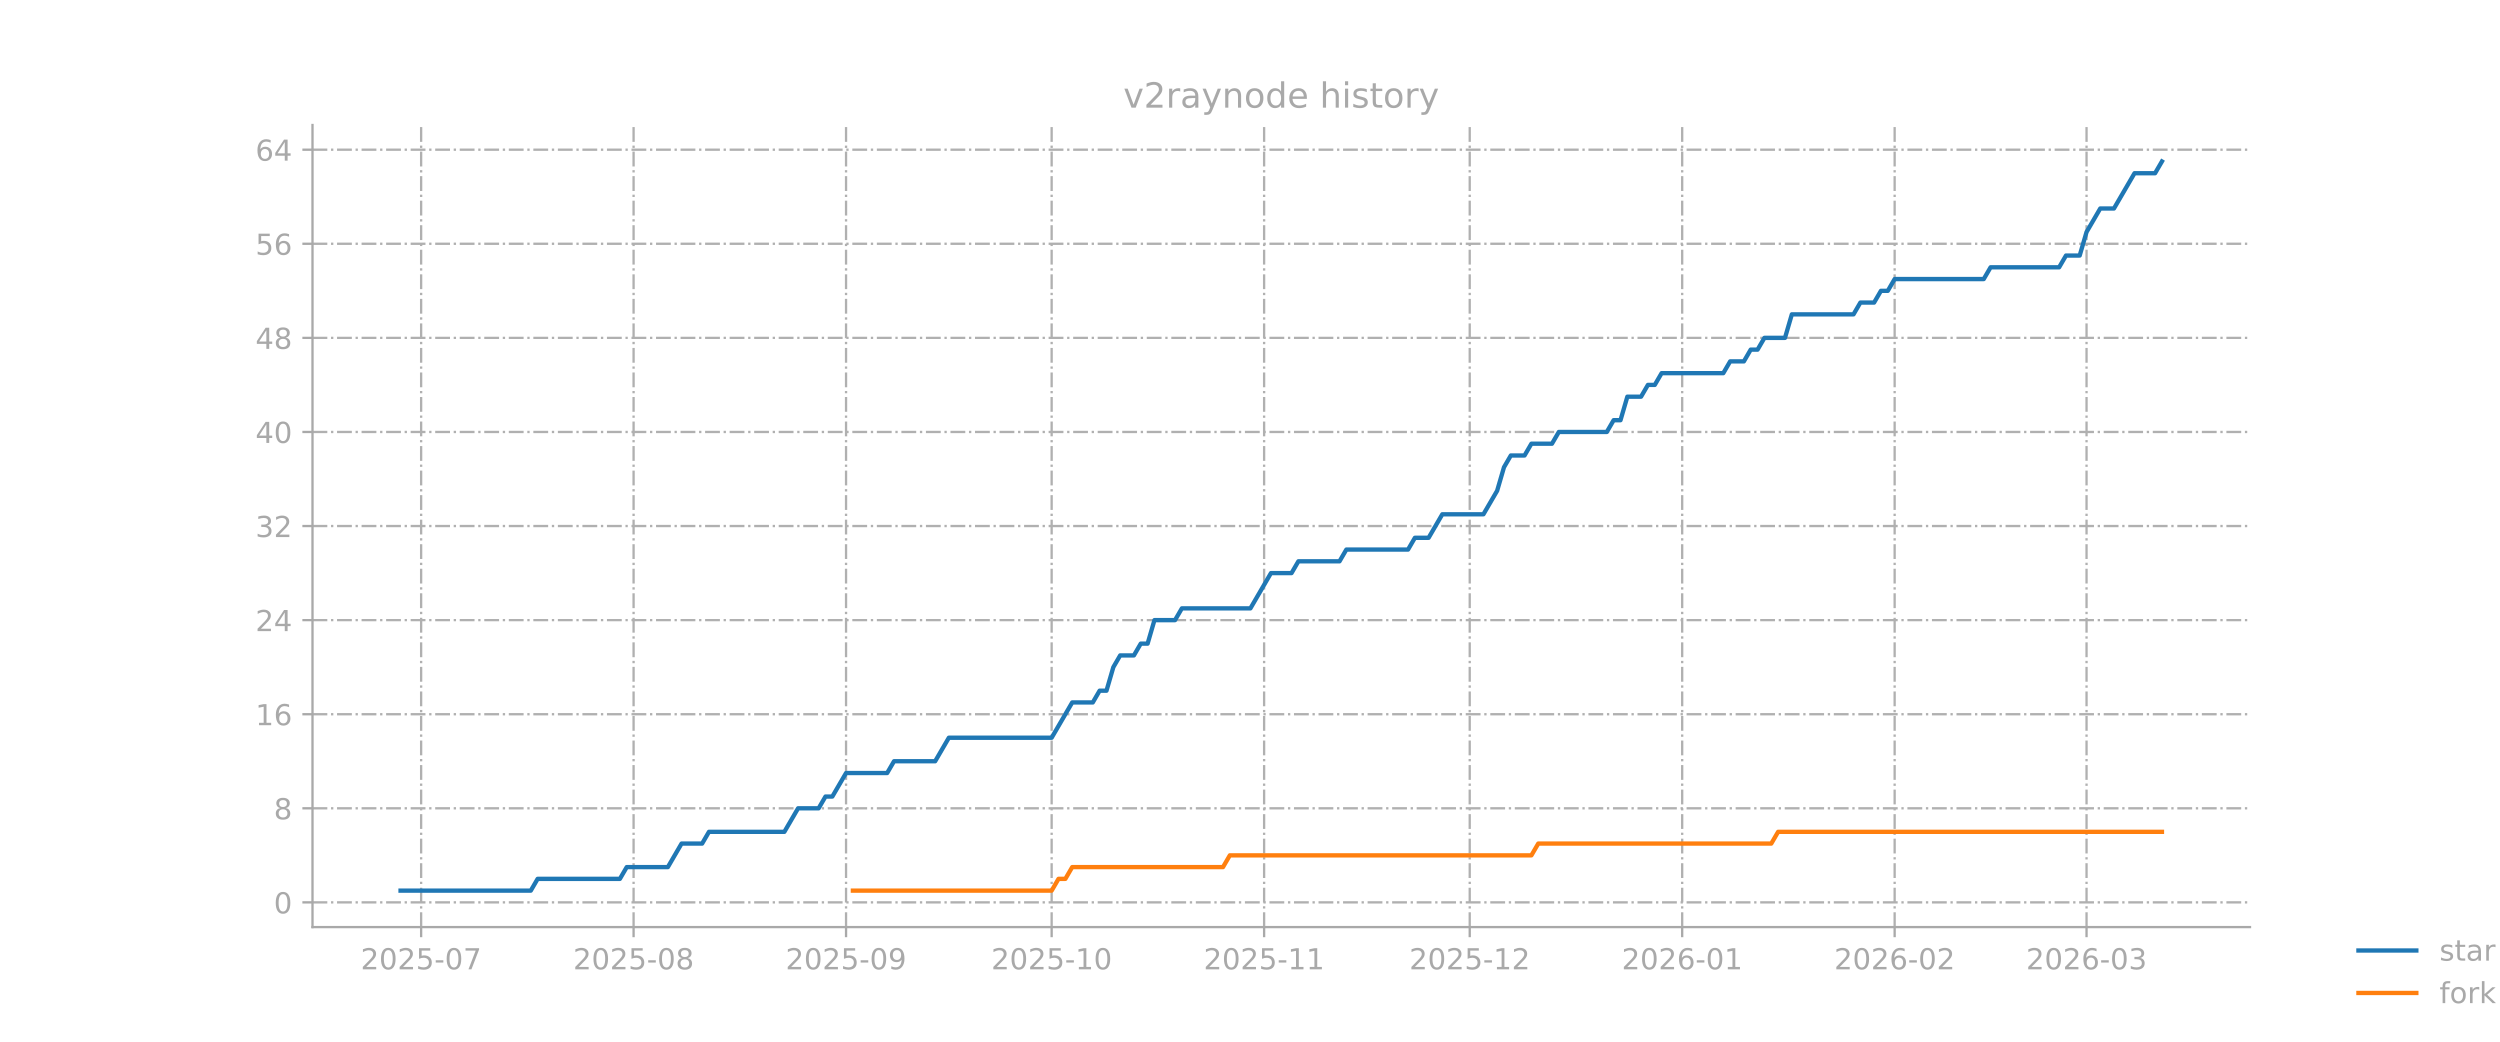
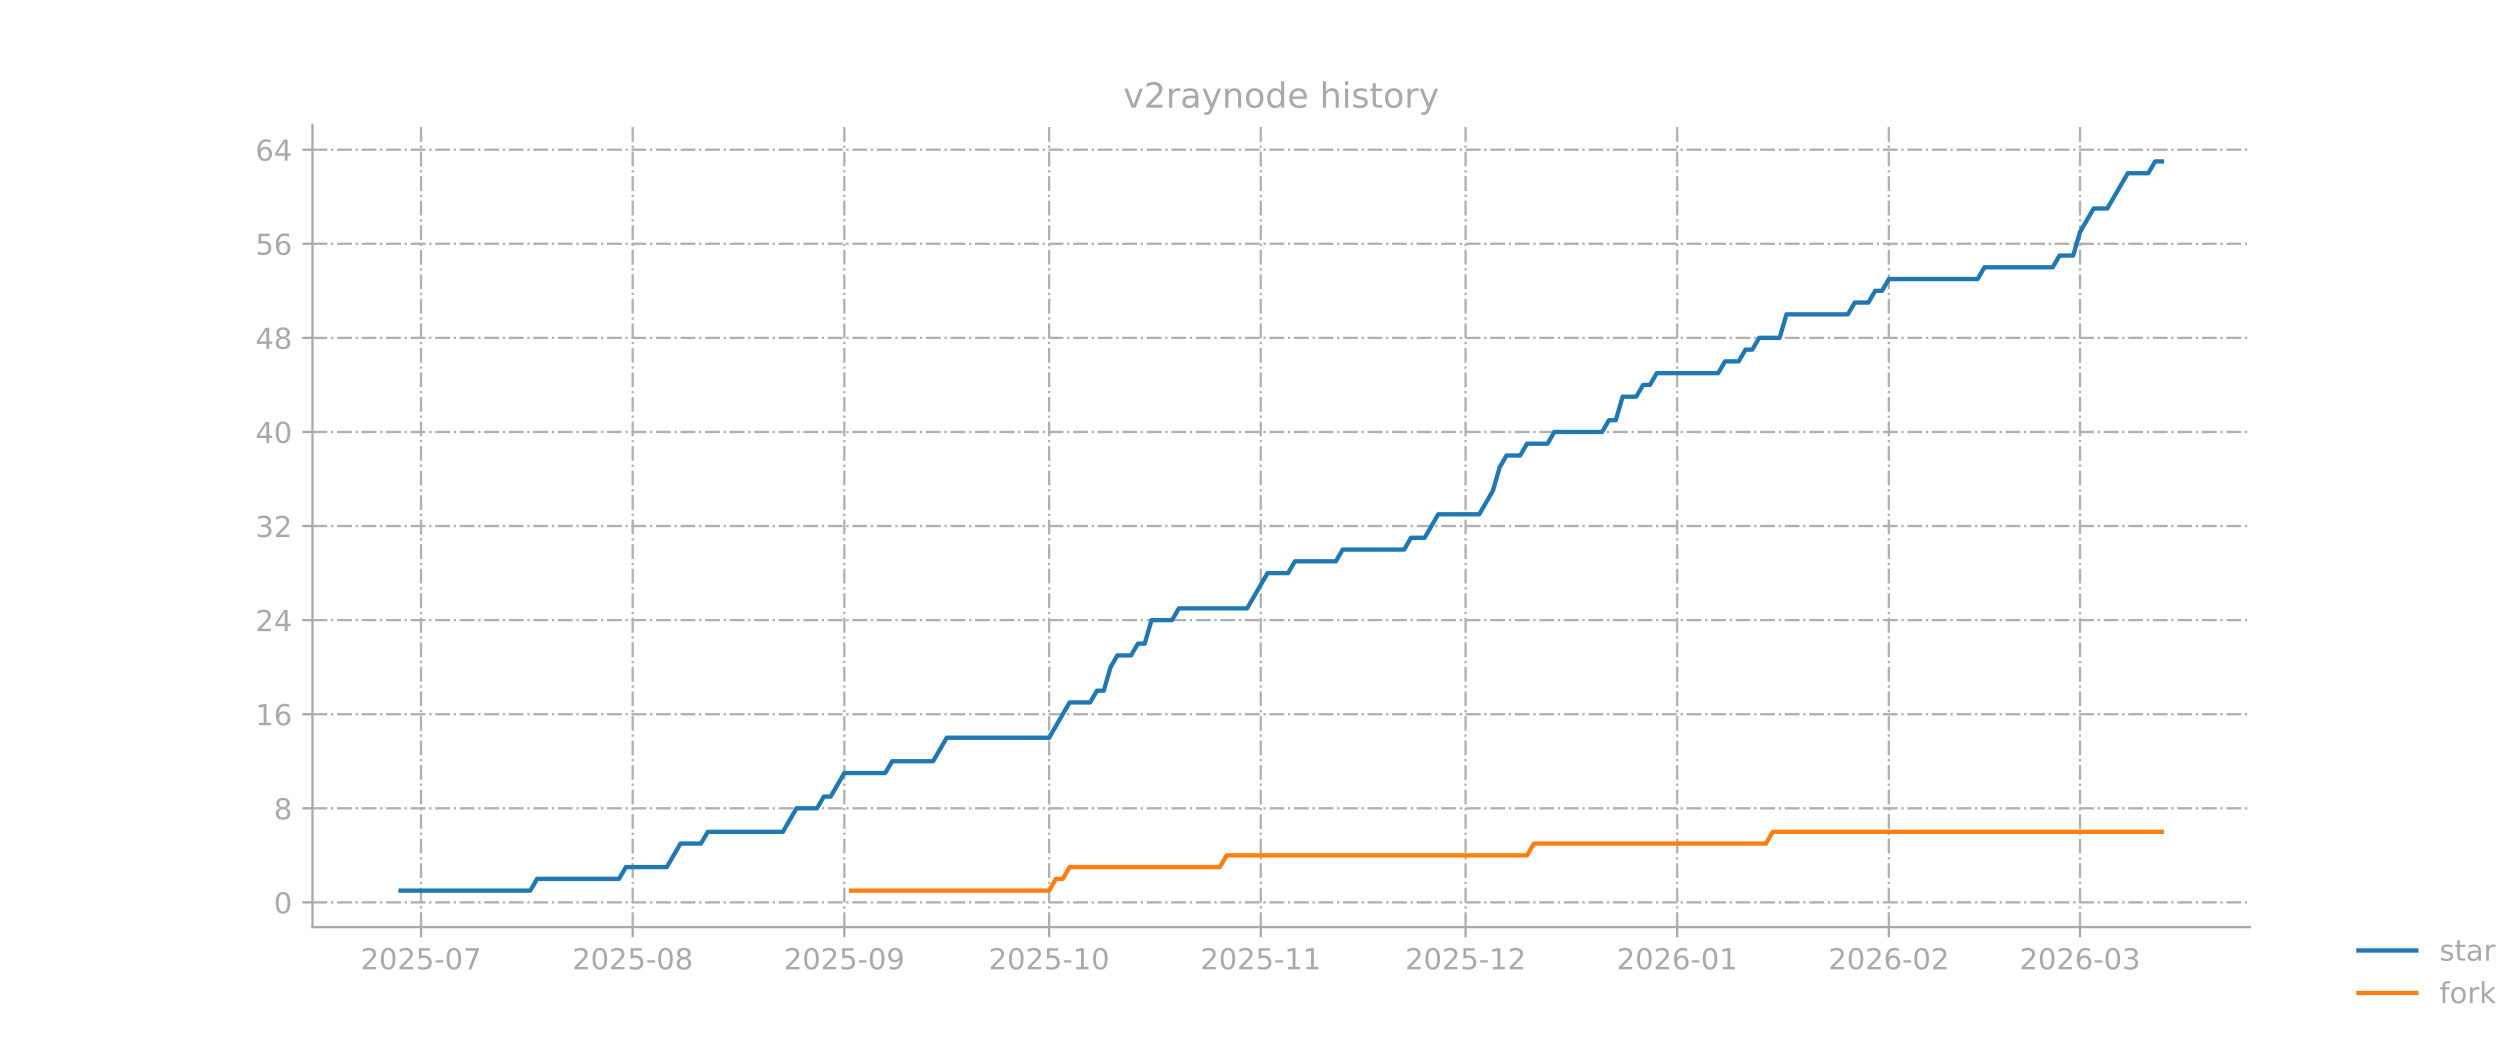
<svg xmlns="http://www.w3.org/2000/svg" xmlns:xlink="http://www.w3.org/1999/xlink" width="864pt" height="360pt" viewBox="0 0 864 360" version="1.1">
  <defs>
    <style type="text/css">*{stroke-linejoin: round; stroke-linecap: butt}</style>
  </defs>
  <g id="figure_1">
    <g id="patch_1">
      <path d="M 0 360  L 864 360  L 864 0  L 0 0  L 0 360  z " style="fill: none; opacity: 0" />
    </g>
    <g id="axes_1">
      <g id="patch_2">
        <path d="M 108 320.4  L 777.6 320.4  L 777.6 43.2  L 108 43.2  L 108 320.4  z " style="fill: none; opacity: 0" />
      </g>
      <g id="matplotlib.axis_1">
        <g id="xtick_1">
          <g id="line2d_1">
-             <path d="M 145.542 320.4  L 145.542 43.2  " clip-path="url(#pe9bdd466f2)" style="fill: none; stroke-dasharray: 5.12,1.28,0.8,1.28; stroke-dashoffset: 0; stroke: #b0b0b0; stroke-width: 0.8" />
+             <path d="M 145.515 320.4  L 145.515 43.2  " clip-path="url(#p93ce6e1176)" style="fill: none; stroke-dasharray: 5.12,1.28,0.8,1.28; stroke-dashoffset: 0; stroke: #b0b0b0; stroke-width: 0.8" />
          </g>
          <g id="line2d_2">
            <defs>
-               <path id="m99d5c8464e" d="M 0 0  L 0 3.5  " style="stroke: #a9a9a9; stroke-width: 0.8" />
+               <path id="mb19d8af915" d="M 0 0  L 0 3.5  " style="stroke: #a9a9a9; stroke-width: 0.8" />
            </defs>
            <g>
-               <use xlink:href="#m99d5c8464e" x="145.542" y="320.4" style="fill: #a9a9a9; stroke: #a9a9a9; stroke-width: 0.8" />
+               <use xlink:href="#mb19d8af915" x="145.515" y="320.4" style="fill: #a9a9a9; stroke: #a9a9a9; stroke-width: 0.8" />
            </g>
          </g>
          <g id="text_1">
-             <g style="fill: #a9a9a9" transform="translate(124.6507 334.9984) scale(0.1 -0.1)">
+             <g style="fill: #a9a9a9" transform="translate(124.6232 334.9984) scale(0.1 -0.1)">
              <defs>
                <path id="DejaVuSans-32" d="M 1228 531  L 3431 531  L 3431 0  L 469 0  L 469 531  Q 828 903 1448 1529  Q 2069 2156 2228 2338  Q 2531 2678 2651 2914  Q 2772 3150 2772 3378  Q 2772 3750 2511 3984  Q 2250 4219 1831 4219  Q 1534 4219 1204 4116  Q 875 4013 500 3803  L 500 4441  Q 881 4594 1212 4672  Q 1544 4750 1819 4750  Q 2544 4750 2975 4387  Q 3406 4025 3406 3419  Q 3406 3131 3298 2873  Q 3191 2616 2906 2266  Q 2828 2175 2409 1742  Q 1991 1309 1228 531  z " transform="scale(0.015625)" />
                <path id="DejaVuSans-30" d="M 2034 4250  Q 1547 4250 1301 3770  Q 1056 3291 1056 2328  Q 1056 1369 1301 889  Q 1547 409 2034 409  Q 2525 409 2770 889  Q 3016 1369 3016 2328  Q 3016 3291 2770 3770  Q 2525 4250 2034 4250  z M 2034 4750  Q 2819 4750 3233 4129  Q 3647 3509 3647 2328  Q 3647 1150 3233 529  Q 2819 -91 2034 -91  Q 1250 -91 836 529  Q 422 1150 422 2328  Q 422 3509 836 4129  Q 1250 4750 2034 4750  z " transform="scale(0.015625)" />
                <path id="DejaVuSans-35" d="M 691 4666  L 3169 4666  L 3169 4134  L 1269 4134  L 1269 2991  Q 1406 3038 1543 3061  Q 1681 3084 1819 3084  Q 2600 3084 3056 2656  Q 3513 2228 3513 1497  Q 3513 744 3044 326  Q 2575 -91 1722 -91  Q 1428 -91 1123 -41  Q 819 9 494 109  L 494 744  Q 775 591 1075 516  Q 1375 441 1709 441  Q 2250 441 2565 725  Q 2881 1009 2881 1497  Q 2881 1984 2565 2268  Q 2250 2553 1709 2553  Q 1456 2553 1204 2497  Q 953 2441 691 2322  L 691 4666  z " transform="scale(0.015625)" />
                <path id="DejaVuSans-2d" d="M 313 2009  L 1997 2009  L 1997 1497  L 313 1497  L 313 2009  z " transform="scale(0.015625)" />
                <path id="DejaVuSans-37" d="M 525 4666  L 3525 4666  L 3525 4397  L 1831 0  L 1172 0  L 2766 4134  L 525 4134  L 525 4666  z " transform="scale(0.015625)" />
              </defs>
              <use xlink:href="#DejaVuSans-32" />
              <use xlink:href="#DejaVuSans-30" transform="translate(63.62305 0)" />
              <use xlink:href="#DejaVuSans-32" transform="translate(127.2461 0)" />
              <use xlink:href="#DejaVuSans-35" transform="translate(190.8691 0)" />
              <use xlink:href="#DejaVuSans-2d" transform="translate(254.4922 0)" />
              <use xlink:href="#DejaVuSans-30" transform="translate(290.5762 0)" />
              <use xlink:href="#DejaVuSans-37" transform="translate(354.1992 0)" />
            </g>
          </g>
        </g>
        <g id="xtick_2">
          <g id="line2d_3">
-             <path d="M 218.968 320.4  L 218.968 43.2  " clip-path="url(#pe9bdd466f2)" style="fill: none; stroke-dasharray: 5.12,1.28,0.8,1.28; stroke-dashoffset: 0; stroke: #b0b0b0; stroke-width: 0.8" />
+             <path d="M 218.656 320.4  L 218.656 43.2  " clip-path="url(#p93ce6e1176)" style="fill: none; stroke-dasharray: 5.12,1.28,0.8,1.28; stroke-dashoffset: 0; stroke: #b0b0b0; stroke-width: 0.8" />
          </g>
          <g id="line2d_4">
            <g>
-               <use xlink:href="#m99d5c8464e" x="218.968" y="320.4" style="fill: #a9a9a9; stroke: #a9a9a9; stroke-width: 0.8" />
+               <use xlink:href="#mb19d8af915" x="218.656" y="320.4" style="fill: #a9a9a9; stroke: #a9a9a9; stroke-width: 0.8" />
            </g>
          </g>
          <g id="text_2">
-             <g style="fill: #a9a9a9" transform="translate(198.077 334.9984) scale(0.1 -0.1)">
+             <g style="fill: #a9a9a9" transform="translate(197.7648 334.9984) scale(0.1 -0.1)">
              <defs>
                <path id="DejaVuSans-38" d="M 2034 2216  Q 1584 2216 1326 1975  Q 1069 1734 1069 1313  Q 1069 891 1326 650  Q 1584 409 2034 409  Q 2484 409 2743 651  Q 3003 894 3003 1313  Q 3003 1734 2745 1975  Q 2488 2216 2034 2216  z M 1403 2484  Q 997 2584 770 2862  Q 544 3141 544 3541  Q 544 4100 942 4425  Q 1341 4750 2034 4750  Q 2731 4750 3128 4425  Q 3525 4100 3525 3541  Q 3525 3141 3298 2862  Q 3072 2584 2669 2484  Q 3125 2378 3379 2068  Q 3634 1759 3634 1313  Q 3634 634 3220 271  Q 2806 -91 2034 -91  Q 1263 -91 848 271  Q 434 634 434 1313  Q 434 1759 690 2068  Q 947 2378 1403 2484  z M 1172 3481  Q 1172 3119 1398 2916  Q 1625 2713 2034 2713  Q 2441 2713 2670 2916  Q 2900 3119 2900 3481  Q 2900 3844 2670 4047  Q 2441 4250 2034 4250  Q 1625 4250 1398 4047  Q 1172 3844 1172 3481  z " transform="scale(0.015625)" />
              </defs>
              <use xlink:href="#DejaVuSans-32" />
              <use xlink:href="#DejaVuSans-30" transform="translate(63.62305 0)" />
              <use xlink:href="#DejaVuSans-32" transform="translate(127.2461 0)" />
              <use xlink:href="#DejaVuSans-35" transform="translate(190.8691 0)" />
              <use xlink:href="#DejaVuSans-2d" transform="translate(254.4922 0)" />
              <use xlink:href="#DejaVuSans-30" transform="translate(290.5762 0)" />
              <use xlink:href="#DejaVuSans-38" transform="translate(354.1992 0)" />
            </g>
          </g>
        </g>
        <g id="xtick_3">
          <g id="line2d_5">
-             <path d="M 292.395 320.4  L 292.395 43.2  " clip-path="url(#pe9bdd466f2)" style="fill: none; stroke-dasharray: 5.12,1.28,0.8,1.28; stroke-dashoffset: 0; stroke: #b0b0b0; stroke-width: 0.8" />
+             <path d="M 291.798 320.4  L 291.798 43.2  " clip-path="url(#p93ce6e1176)" style="fill: none; stroke-dasharray: 5.12,1.28,0.8,1.28; stroke-dashoffset: 0; stroke: #b0b0b0; stroke-width: 0.8" />
          </g>
          <g id="line2d_6">
            <g>
-               <use xlink:href="#m99d5c8464e" x="292.395" y="320.4" style="fill: #a9a9a9; stroke: #a9a9a9; stroke-width: 0.8" />
+               <use xlink:href="#mb19d8af915" x="291.798" y="320.4" style="fill: #a9a9a9; stroke: #a9a9a9; stroke-width: 0.8" />
            </g>
          </g>
          <g id="text_3">
-             <g style="fill: #a9a9a9" transform="translate(271.5032 334.9984) scale(0.1 -0.1)">
+             <g style="fill: #a9a9a9" transform="translate(270.9065 334.9984) scale(0.1 -0.1)">
              <defs>
                <path id="DejaVuSans-39" d="M 703 97  L 703 672  Q 941 559 1184 500  Q 1428 441 1663 441  Q 2288 441 2617 861  Q 2947 1281 2994 2138  Q 2813 1869 2534 1725  Q 2256 1581 1919 1581  Q 1219 1581 811 2004  Q 403 2428 403 3163  Q 403 3881 828 4315  Q 1253 4750 1959 4750  Q 2769 4750 3195 4129  Q 3622 3509 3622 2328  Q 3622 1225 3098 567  Q 2575 -91 1691 -91  Q 1453 -91 1209 -44  Q 966 3 703 97  z M 1959 2075  Q 2384 2075 2632 2365  Q 2881 2656 2881 3163  Q 2881 3666 2632 3958  Q 2384 4250 1959 4250  Q 1534 4250 1286 3958  Q 1038 3666 1038 3163  Q 1038 2656 1286 2365  Q 1534 2075 1959 2075  z " transform="scale(0.015625)" />
              </defs>
              <use xlink:href="#DejaVuSans-32" />
              <use xlink:href="#DejaVuSans-30" transform="translate(63.62305 0)" />
              <use xlink:href="#DejaVuSans-32" transform="translate(127.2461 0)" />
              <use xlink:href="#DejaVuSans-35" transform="translate(190.8691 0)" />
              <use xlink:href="#DejaVuSans-2d" transform="translate(254.4922 0)" />
              <use xlink:href="#DejaVuSans-30" transform="translate(290.5762 0)" />
              <use xlink:href="#DejaVuSans-39" transform="translate(354.1992 0)" />
            </g>
          </g>
        </g>
        <g id="xtick_4">
          <g id="line2d_7">
-             <path d="M 363.452 320.4  L 363.452 43.2  " clip-path="url(#pe9bdd466f2)" style="fill: none; stroke-dasharray: 5.12,1.28,0.8,1.28; stroke-dashoffset: 0; stroke: #b0b0b0; stroke-width: 0.8" />
+             <path d="M 362.58 320.4  L 362.58 43.2  " clip-path="url(#p93ce6e1176)" style="fill: none; stroke-dasharray: 5.12,1.28,0.8,1.28; stroke-dashoffset: 0; stroke: #b0b0b0; stroke-width: 0.8" />
          </g>
          <g id="line2d_8">
            <g>
-               <use xlink:href="#m99d5c8464e" x="363.452" y="320.4" style="fill: #a9a9a9; stroke: #a9a9a9; stroke-width: 0.8" />
+               <use xlink:href="#mb19d8af915" x="362.58" y="320.4" style="fill: #a9a9a9; stroke: #a9a9a9; stroke-width: 0.8" />
            </g>
          </g>
          <g id="text_4">
-             <g style="fill: #a9a9a9" transform="translate(342.5609 334.9984) scale(0.1 -0.1)">
+             <g style="fill: #a9a9a9" transform="translate(341.6887 334.9984) scale(0.1 -0.1)">
              <defs>
                <path id="DejaVuSans-31" d="M 794 531  L 1825 531  L 1825 4091  L 703 3866  L 703 4441  L 1819 4666  L 2450 4666  L 2450 531  L 3481 531  L 3481 0  L 794 0  L 794 531  z " transform="scale(0.015625)" />
              </defs>
              <use xlink:href="#DejaVuSans-32" />
              <use xlink:href="#DejaVuSans-30" transform="translate(63.62305 0)" />
              <use xlink:href="#DejaVuSans-32" transform="translate(127.2461 0)" />
              <use xlink:href="#DejaVuSans-35" transform="translate(190.8691 0)" />
              <use xlink:href="#DejaVuSans-2d" transform="translate(254.4922 0)" />
              <use xlink:href="#DejaVuSans-31" transform="translate(290.5762 0)" />
              <use xlink:href="#DejaVuSans-30" transform="translate(354.1992 0)" />
            </g>
          </g>
        </g>
        <g id="xtick_5">
          <g id="line2d_9">
-             <path d="M 436.879 320.4  L 436.879 43.2  " clip-path="url(#pe9bdd466f2)" style="fill: none; stroke-dasharray: 5.12,1.28,0.8,1.28; stroke-dashoffset: 0; stroke: #b0b0b0; stroke-width: 0.8" />
+             <path d="M 435.722 320.4  L 435.722 43.2  " clip-path="url(#p93ce6e1176)" style="fill: none; stroke-dasharray: 5.12,1.28,0.8,1.28; stroke-dashoffset: 0; stroke: #b0b0b0; stroke-width: 0.8" />
          </g>
          <g id="line2d_10">
            <g>
-               <use xlink:href="#m99d5c8464e" x="436.879" y="320.4" style="fill: #a9a9a9; stroke: #a9a9a9; stroke-width: 0.8" />
+               <use xlink:href="#mb19d8af915" x="435.722" y="320.4" style="fill: #a9a9a9; stroke: #a9a9a9; stroke-width: 0.8" />
            </g>
          </g>
          <g id="text_5">
-             <g style="fill: #a9a9a9" transform="translate(415.9871 334.9984) scale(0.1 -0.1)">
+             <g style="fill: #a9a9a9" transform="translate(414.8304 334.9984) scale(0.1 -0.1)">
              <use xlink:href="#DejaVuSans-32" />
              <use xlink:href="#DejaVuSans-30" transform="translate(63.62305 0)" />
              <use xlink:href="#DejaVuSans-32" transform="translate(127.2461 0)" />
              <use xlink:href="#DejaVuSans-35" transform="translate(190.8691 0)" />
              <use xlink:href="#DejaVuSans-2d" transform="translate(254.4922 0)" />
              <use xlink:href="#DejaVuSans-31" transform="translate(290.5762 0)" />
              <use xlink:href="#DejaVuSans-31" transform="translate(354.1992 0)" />
            </g>
          </g>
        </g>
        <g id="xtick_6">
          <g id="line2d_11">
-             <path d="M 507.936 320.4  L 507.936 43.2  " clip-path="url(#pe9bdd466f2)" style="fill: none; stroke-dasharray: 5.12,1.28,0.8,1.28; stroke-dashoffset: 0; stroke: #b0b0b0; stroke-width: 0.8" />
+             <path d="M 506.504 320.4  L 506.504 43.2  " clip-path="url(#p93ce6e1176)" style="fill: none; stroke-dasharray: 5.12,1.28,0.8,1.28; stroke-dashoffset: 0; stroke: #b0b0b0; stroke-width: 0.8" />
          </g>
          <g id="line2d_12">
            <g>
-               <use xlink:href="#m99d5c8464e" x="507.936" y="320.4" style="fill: #a9a9a9; stroke: #a9a9a9; stroke-width: 0.8" />
+               <use xlink:href="#mb19d8af915" x="506.504" y="320.4" style="fill: #a9a9a9; stroke: #a9a9a9; stroke-width: 0.8" />
            </g>
          </g>
          <g id="text_6">
-             <g style="fill: #a9a9a9" transform="translate(487.0448 334.9984) scale(0.1 -0.1)">
+             <g style="fill: #a9a9a9" transform="translate(485.6126 334.9984) scale(0.1 -0.1)">
              <use xlink:href="#DejaVuSans-32" />
              <use xlink:href="#DejaVuSans-30" transform="translate(63.62305 0)" />
              <use xlink:href="#DejaVuSans-32" transform="translate(127.2461 0)" />
              <use xlink:href="#DejaVuSans-35" transform="translate(190.8691 0)" />
              <use xlink:href="#DejaVuSans-2d" transform="translate(254.4922 0)" />
              <use xlink:href="#DejaVuSans-31" transform="translate(290.5762 0)" />
              <use xlink:href="#DejaVuSans-32" transform="translate(354.1992 0)" />
            </g>
          </g>
        </g>
        <g id="xtick_7">
          <g id="line2d_13">
-             <path d="M 581.362 320.4  L 581.362 43.2  " clip-path="url(#pe9bdd466f2)" style="fill: none; stroke-dasharray: 5.12,1.28,0.8,1.28; stroke-dashoffset: 0; stroke: #b0b0b0; stroke-width: 0.8" />
+             <path d="M 579.646 320.4  L 579.646 43.2  " clip-path="url(#p93ce6e1176)" style="fill: none; stroke-dasharray: 5.12,1.28,0.8,1.28; stroke-dashoffset: 0; stroke: #b0b0b0; stroke-width: 0.8" />
          </g>
          <g id="line2d_14">
            <g>
-               <use xlink:href="#m99d5c8464e" x="581.362" y="320.4" style="fill: #a9a9a9; stroke: #a9a9a9; stroke-width: 0.8" />
+               <use xlink:href="#mb19d8af915" x="579.646" y="320.4" style="fill: #a9a9a9; stroke: #a9a9a9; stroke-width: 0.8" />
            </g>
          </g>
          <g id="text_7">
-             <g style="fill: #a9a9a9" transform="translate(560.471 334.9984) scale(0.1 -0.1)">
+             <g style="fill: #a9a9a9" transform="translate(558.7543 334.9984) scale(0.1 -0.1)">
              <defs>
                <path id="DejaVuSans-36" d="M 2113 2584  Q 1688 2584 1439 2293  Q 1191 2003 1191 1497  Q 1191 994 1439 701  Q 1688 409 2113 409  Q 2538 409 2786 701  Q 3034 994 3034 1497  Q 3034 2003 2786 2293  Q 2538 2584 2113 2584  z M 3366 4563  L 3366 3988  Q 3128 4100 2886 4159  Q 2644 4219 2406 4219  Q 1781 4219 1451 3797  Q 1122 3375 1075 2522  Q 1259 2794 1537 2939  Q 1816 3084 2150 3084  Q 2853 3084 3261 2657  Q 3669 2231 3669 1497  Q 3669 778 3244 343  Q 2819 -91 2113 -91  Q 1303 -91 875 529  Q 447 1150 447 2328  Q 447 3434 972 4092  Q 1497 4750 2381 4750  Q 2619 4750 2861 4703  Q 3103 4656 3366 4563  z " transform="scale(0.015625)" />
              </defs>
              <use xlink:href="#DejaVuSans-32" />
              <use xlink:href="#DejaVuSans-30" transform="translate(63.62305 0)" />
              <use xlink:href="#DejaVuSans-32" transform="translate(127.2461 0)" />
              <use xlink:href="#DejaVuSans-36" transform="translate(190.8691 0)" />
              <use xlink:href="#DejaVuSans-2d" transform="translate(254.4922 0)" />
              <use xlink:href="#DejaVuSans-30" transform="translate(290.5762 0)" />
              <use xlink:href="#DejaVuSans-31" transform="translate(354.1992 0)" />
            </g>
          </g>
        </g>
        <g id="xtick_8">
          <g id="line2d_15">
-             <path d="M 654.789 320.4  L 654.789 43.2  " clip-path="url(#pe9bdd466f2)" style="fill: none; stroke-dasharray: 5.12,1.28,0.8,1.28; stroke-dashoffset: 0; stroke: #b0b0b0; stroke-width: 0.8" />
+             <path d="M 652.787 320.4  L 652.787 43.2  " clip-path="url(#p93ce6e1176)" style="fill: none; stroke-dasharray: 5.12,1.28,0.8,1.28; stroke-dashoffset: 0; stroke: #b0b0b0; stroke-width: 0.8" />
          </g>
          <g id="line2d_16">
            <g>
-               <use xlink:href="#m99d5c8464e" x="654.789" y="320.4" style="fill: #a9a9a9; stroke: #a9a9a9; stroke-width: 0.8" />
+               <use xlink:href="#mb19d8af915" x="652.787" y="320.4" style="fill: #a9a9a9; stroke: #a9a9a9; stroke-width: 0.8" />
            </g>
          </g>
          <g id="text_8">
-             <g style="fill: #a9a9a9" transform="translate(633.8973 334.9984) scale(0.1 -0.1)">
+             <g style="fill: #a9a9a9" transform="translate(631.8959 334.9984) scale(0.1 -0.1)">
              <use xlink:href="#DejaVuSans-32" />
              <use xlink:href="#DejaVuSans-30" transform="translate(63.62305 0)" />
              <use xlink:href="#DejaVuSans-32" transform="translate(127.2461 0)" />
              <use xlink:href="#DejaVuSans-36" transform="translate(190.8691 0)" />
              <use xlink:href="#DejaVuSans-2d" transform="translate(254.4922 0)" />
              <use xlink:href="#DejaVuSans-30" transform="translate(290.5762 0)" />
              <use xlink:href="#DejaVuSans-32" transform="translate(354.1992 0)" />
            </g>
          </g>
        </g>
        <g id="xtick_9">
          <g id="line2d_17">
-             <path d="M 721.109 320.4  L 721.109 43.2  " clip-path="url(#pe9bdd466f2)" style="fill: none; stroke-dasharray: 5.12,1.28,0.8,1.28; stroke-dashoffset: 0; stroke: #b0b0b0; stroke-width: 0.8" />
+             <path d="M 718.851 320.4  L 718.851 43.2  " clip-path="url(#p93ce6e1176)" style="fill: none; stroke-dasharray: 5.12,1.28,0.8,1.28; stroke-dashoffset: 0; stroke: #b0b0b0; stroke-width: 0.8" />
          </g>
          <g id="line2d_18">
            <g>
-               <use xlink:href="#m99d5c8464e" x="721.109" y="320.4" style="fill: #a9a9a9; stroke: #a9a9a9; stroke-width: 0.8" />
+               <use xlink:href="#mb19d8af915" x="718.851" y="320.4" style="fill: #a9a9a9; stroke: #a9a9a9; stroke-width: 0.8" />
            </g>
          </g>
          <g id="text_9">
-             <g style="fill: #a9a9a9" transform="translate(700.2178 334.9984) scale(0.1 -0.1)">
+             <g style="fill: #a9a9a9" transform="translate(697.9593 334.9984) scale(0.1 -0.1)">
              <defs>
                <path id="DejaVuSans-33" d="M 2597 2516  Q 3050 2419 3304 2112  Q 3559 1806 3559 1356  Q 3559 666 3084 287  Q 2609 -91 1734 -91  Q 1441 -91 1130 -33  Q 819 25 488 141  L 488 750  Q 750 597 1062 519  Q 1375 441 1716 441  Q 2309 441 2620 675  Q 2931 909 2931 1356  Q 2931 1769 2642 2001  Q 2353 2234 1838 2234  L 1294 2234  L 1294 2753  L 1863 2753  Q 2328 2753 2575 2939  Q 2822 3125 2822 3475  Q 2822 3834 2567 4026  Q 2313 4219 1838 4219  Q 1578 4219 1281 4162  Q 984 4106 628 3988  L 628 4550  Q 988 4650 1302 4700  Q 1616 4750 1894 4750  Q 2613 4750 3031 4423  Q 3450 4097 3450 3541  Q 3450 3153 3228 2886  Q 3006 2619 2597 2516  z " transform="scale(0.015625)" />
              </defs>
              <use xlink:href="#DejaVuSans-32" />
              <use xlink:href="#DejaVuSans-30" transform="translate(63.62305 0)" />
              <use xlink:href="#DejaVuSans-32" transform="translate(127.2461 0)" />
              <use xlink:href="#DejaVuSans-36" transform="translate(190.8691 0)" />
              <use xlink:href="#DejaVuSans-2d" transform="translate(254.4922 0)" />
              <use xlink:href="#DejaVuSans-30" transform="translate(290.5762 0)" />
              <use xlink:href="#DejaVuSans-33" transform="translate(354.1992 0)" />
            </g>
          </g>
        </g>
      </g>
      <g id="matplotlib.axis_2">
        <g id="ytick_1">
          <g id="line2d_19">
-             <path d="M 108 311.865  L 777.6 311.865  " clip-path="url(#pe9bdd466f2)" style="fill: none; stroke-dasharray: 5.12,1.28,0.8,1.28; stroke-dashoffset: 0; stroke: #b0b0b0; stroke-width: 0.8" />
+             <path d="M 108 311.865  L 777.6 311.865  " clip-path="url(#p93ce6e1176)" style="fill: none; stroke-dasharray: 5.12,1.28,0.8,1.28; stroke-dashoffset: 0; stroke: #b0b0b0; stroke-width: 0.8" />
          </g>
          <g id="line2d_20">
            <defs>
-               <path id="mf9ce9077af" d="M 0 0  L -3.5 0  " style="stroke: #a9a9a9; stroke-width: 0.8" />
+               <path id="m45b8e7dc4f" d="M 0 0  L -3.5 0  " style="stroke: #a9a9a9; stroke-width: 0.8" />
            </defs>
            <g>
-               <use xlink:href="#mf9ce9077af" x="108" y="311.865" style="fill: #a9a9a9; stroke: #a9a9a9; stroke-width: 0.8" />
+               <use xlink:href="#m45b8e7dc4f" x="108" y="311.865" style="fill: #a9a9a9; stroke: #a9a9a9; stroke-width: 0.8" />
            </g>
          </g>
          <g id="text_10">
            <g style="fill: #a9a9a9" transform="translate(94.6375 315.6637) scale(0.1 -0.1)">
              <use xlink:href="#DejaVuSans-30" />
            </g>
          </g>
        </g>
        <g id="ytick_2">
          <g id="line2d_21">
-             <path d="M 108 279.348  L 777.6 279.348  " clip-path="url(#pe9bdd466f2)" style="fill: none; stroke-dasharray: 5.12,1.28,0.8,1.28; stroke-dashoffset: 0; stroke: #b0b0b0; stroke-width: 0.8" />
+             <path d="M 108 279.348  L 777.6 279.348  " clip-path="url(#p93ce6e1176)" style="fill: none; stroke-dasharray: 5.12,1.28,0.8,1.28; stroke-dashoffset: 0; stroke: #b0b0b0; stroke-width: 0.8" />
          </g>
          <g id="line2d_22">
            <g>
-               <use xlink:href="#mf9ce9077af" x="108" y="279.348" style="fill: #a9a9a9; stroke: #a9a9a9; stroke-width: 0.8" />
+               <use xlink:href="#m45b8e7dc4f" x="108" y="279.348" style="fill: #a9a9a9; stroke: #a9a9a9; stroke-width: 0.8" />
            </g>
          </g>
          <g id="text_11">
            <g style="fill: #a9a9a9" transform="translate(94.6375 283.1476) scale(0.1 -0.1)">
              <use xlink:href="#DejaVuSans-38" />
            </g>
          </g>
        </g>
        <g id="ytick_3">
          <g id="line2d_23">
-             <path d="M 108 246.832  L 777.6 246.832  " clip-path="url(#pe9bdd466f2)" style="fill: none; stroke-dasharray: 5.12,1.28,0.8,1.28; stroke-dashoffset: 0; stroke: #b0b0b0; stroke-width: 0.8" />
+             <path d="M 108 246.832  L 777.6 246.832  " clip-path="url(#p93ce6e1176)" style="fill: none; stroke-dasharray: 5.12,1.28,0.8,1.28; stroke-dashoffset: 0; stroke: #b0b0b0; stroke-width: 0.8" />
          </g>
          <g id="line2d_24">
            <g>
-               <use xlink:href="#mf9ce9077af" x="108" y="246.832" style="fill: #a9a9a9; stroke: #a9a9a9; stroke-width: 0.8" />
+               <use xlink:href="#m45b8e7dc4f" x="108" y="246.832" style="fill: #a9a9a9; stroke: #a9a9a9; stroke-width: 0.8" />
            </g>
          </g>
          <g id="text_12">
            <g style="fill: #a9a9a9" transform="translate(88.275 250.6315) scale(0.1 -0.1)">
              <use xlink:href="#DejaVuSans-31" />
              <use xlink:href="#DejaVuSans-36" transform="translate(63.62305 0)" />
            </g>
          </g>
        </g>
        <g id="ytick_4">
          <g id="line2d_25">
-             <path d="M 108 214.316  L 777.6 214.316  " clip-path="url(#pe9bdd466f2)" style="fill: none; stroke-dasharray: 5.12,1.28,0.8,1.28; stroke-dashoffset: 0; stroke: #b0b0b0; stroke-width: 0.8" />
+             <path d="M 108 214.316  L 777.6 214.316  " clip-path="url(#p93ce6e1176)" style="fill: none; stroke-dasharray: 5.12,1.28,0.8,1.28; stroke-dashoffset: 0; stroke: #b0b0b0; stroke-width: 0.8" />
          </g>
          <g id="line2d_26">
            <g>
-               <use xlink:href="#mf9ce9077af" x="108" y="214.316" style="fill: #a9a9a9; stroke: #a9a9a9; stroke-width: 0.8" />
+               <use xlink:href="#m45b8e7dc4f" x="108" y="214.316" style="fill: #a9a9a9; stroke: #a9a9a9; stroke-width: 0.8" />
            </g>
          </g>
          <g id="text_13">
            <g style="fill: #a9a9a9" transform="translate(88.275 218.1153) scale(0.1 -0.1)">
              <defs>
                <path id="DejaVuSans-34" d="M 2419 4116  L 825 1625  L 2419 1625  L 2419 4116  z M 2253 4666  L 3047 4666  L 3047 1625  L 3713 1625  L 3713 1100  L 3047 1100  L 3047 0  L 2419 0  L 2419 1100  L 313 1100  L 313 1709  L 2253 4666  z " transform="scale(0.015625)" />
              </defs>
              <use xlink:href="#DejaVuSans-32" />
              <use xlink:href="#DejaVuSans-34" transform="translate(63.62305 0)" />
            </g>
          </g>
        </g>
        <g id="ytick_5">
          <g id="line2d_27">
-             <path d="M 108 181.8  L 777.6 181.8  " clip-path="url(#pe9bdd466f2)" style="fill: none; stroke-dasharray: 5.12,1.28,0.8,1.28; stroke-dashoffset: 0; stroke: #b0b0b0; stroke-width: 0.8" />
+             <path d="M 108 181.8  L 777.6 181.8  " clip-path="url(#p93ce6e1176)" style="fill: none; stroke-dasharray: 5.12,1.28,0.8,1.28; stroke-dashoffset: 0; stroke: #b0b0b0; stroke-width: 0.8" />
          </g>
          <g id="line2d_28">
            <g>
-               <use xlink:href="#mf9ce9077af" x="108" y="181.8" style="fill: #a9a9a9; stroke: #a9a9a9; stroke-width: 0.8" />
+               <use xlink:href="#m45b8e7dc4f" x="108" y="181.8" style="fill: #a9a9a9; stroke: #a9a9a9; stroke-width: 0.8" />
            </g>
          </g>
          <g id="text_14">
            <g style="fill: #a9a9a9" transform="translate(88.275 185.5992) scale(0.1 -0.1)">
              <use xlink:href="#DejaVuSans-33" />
              <use xlink:href="#DejaVuSans-32" transform="translate(63.62305 0)" />
            </g>
          </g>
        </g>
        <g id="ytick_6">
          <g id="line2d_29">
-             <path d="M 108 149.284  L 777.6 149.284  " clip-path="url(#pe9bdd466f2)" style="fill: none; stroke-dasharray: 5.12,1.28,0.8,1.28; stroke-dashoffset: 0; stroke: #b0b0b0; stroke-width: 0.8" />
+             <path d="M 108 149.284  L 777.6 149.284  " clip-path="url(#p93ce6e1176)" style="fill: none; stroke-dasharray: 5.12,1.28,0.8,1.28; stroke-dashoffset: 0; stroke: #b0b0b0; stroke-width: 0.8" />
          </g>
          <g id="line2d_30">
            <g>
-               <use xlink:href="#mf9ce9077af" x="108" y="149.284" style="fill: #a9a9a9; stroke: #a9a9a9; stroke-width: 0.8" />
+               <use xlink:href="#m45b8e7dc4f" x="108" y="149.284" style="fill: #a9a9a9; stroke: #a9a9a9; stroke-width: 0.8" />
            </g>
          </g>
          <g id="text_15">
            <g style="fill: #a9a9a9" transform="translate(88.275 153.0831) scale(0.1 -0.1)">
              <use xlink:href="#DejaVuSans-34" />
              <use xlink:href="#DejaVuSans-30" transform="translate(63.62305 0)" />
            </g>
          </g>
        </g>
        <g id="ytick_7">
          <g id="line2d_31">
-             <path d="M 108 116.768  L 777.6 116.768  " clip-path="url(#pe9bdd466f2)" style="fill: none; stroke-dasharray: 5.12,1.28,0.8,1.28; stroke-dashoffset: 0; stroke: #b0b0b0; stroke-width: 0.8" />
+             <path d="M 108 116.768  L 777.6 116.768  " clip-path="url(#p93ce6e1176)" style="fill: none; stroke-dasharray: 5.12,1.28,0.8,1.28; stroke-dashoffset: 0; stroke: #b0b0b0; stroke-width: 0.8" />
          </g>
          <g id="line2d_32">
            <g>
-               <use xlink:href="#mf9ce9077af" x="108" y="116.768" style="fill: #a9a9a9; stroke: #a9a9a9; stroke-width: 0.8" />
+               <use xlink:href="#m45b8e7dc4f" x="108" y="116.768" style="fill: #a9a9a9; stroke: #a9a9a9; stroke-width: 0.8" />
            </g>
          </g>
          <g id="text_16">
            <g style="fill: #a9a9a9" transform="translate(88.275 120.567) scale(0.1 -0.1)">
              <use xlink:href="#DejaVuSans-34" />
              <use xlink:href="#DejaVuSans-38" transform="translate(63.62305 0)" />
            </g>
          </g>
        </g>
        <g id="ytick_8">
          <g id="line2d_33">
-             <path d="M 108 84.252  L 777.6 84.252  " clip-path="url(#pe9bdd466f2)" style="fill: none; stroke-dasharray: 5.12,1.28,0.8,1.28; stroke-dashoffset: 0; stroke: #b0b0b0; stroke-width: 0.8" />
+             <path d="M 108 84.252  L 777.6 84.252  " clip-path="url(#p93ce6e1176)" style="fill: none; stroke-dasharray: 5.12,1.28,0.8,1.28; stroke-dashoffset: 0; stroke: #b0b0b0; stroke-width: 0.8" />
          </g>
          <g id="line2d_34">
            <g>
-               <use xlink:href="#mf9ce9077af" x="108" y="84.252" style="fill: #a9a9a9; stroke: #a9a9a9; stroke-width: 0.8" />
+               <use xlink:href="#m45b8e7dc4f" x="108" y="84.252" style="fill: #a9a9a9; stroke: #a9a9a9; stroke-width: 0.8" />
            </g>
          </g>
          <g id="text_17">
            <g style="fill: #a9a9a9" transform="translate(88.275 88.05083) scale(0.1 -0.1)">
              <use xlink:href="#DejaVuSans-35" />
              <use xlink:href="#DejaVuSans-36" transform="translate(63.62305 0)" />
            </g>
          </g>
        </g>
        <g id="ytick_9">
          <g id="line2d_35">
-             <path d="M 108 51.735  L 777.6 51.735  " clip-path="url(#pe9bdd466f2)" style="fill: none; stroke-dasharray: 5.12,1.28,0.8,1.28; stroke-dashoffset: 0; stroke: #b0b0b0; stroke-width: 0.8" />
+             <path d="M 108 51.735  L 777.6 51.735  " clip-path="url(#p93ce6e1176)" style="fill: none; stroke-dasharray: 5.12,1.28,0.8,1.28; stroke-dashoffset: 0; stroke: #b0b0b0; stroke-width: 0.8" />
          </g>
          <g id="line2d_36">
            <g>
-               <use xlink:href="#mf9ce9077af" x="108" y="51.735" style="fill: #a9a9a9; stroke: #a9a9a9; stroke-width: 0.8" />
+               <use xlink:href="#m45b8e7dc4f" x="108" y="51.735" style="fill: #a9a9a9; stroke: #a9a9a9; stroke-width: 0.8" />
            </g>
          </g>
          <g id="text_18">
            <g style="fill: #a9a9a9" transform="translate(88.275 55.5347) scale(0.1 -0.1)">
              <use xlink:href="#DejaVuSans-36" />
              <use xlink:href="#DejaVuSans-34" transform="translate(63.62305 0)" />
            </g>
          </g>
        </g>
      </g>
      <g id="line2d_37">
-         <path d="M 138.436 307.8  L 183.44 307.8  L 185.808 303.735  L 214.231 303.735  L 216.6 299.671  L 230.811 299.671  L 235.548 291.542  L 242.654 291.542  L 245.023 287.477  L 271.077 287.477  L 275.815 279.348  L 282.92 279.348  L 285.289 275.284  L 287.657 275.284  L 292.395 267.155  L 306.606 267.155  L 308.975 263.09  L 323.186 263.09  L 327.923 254.961  L 363.452 254.961  L 370.558 242.768  L 377.664 242.768  L 380.032 238.703  L 382.401 238.703  L 384.77 230.574  L 387.138 226.51  L 391.875 226.51  L 394.244 222.445  L 396.613 222.445  L 398.981 214.316  L 406.087 214.316  L 408.455 210.252  L 432.141 210.252  L 439.247 198.058  L 446.353 198.058  L 448.721 193.994  L 462.933 193.994  L 465.302 189.929  L 486.619 189.929  L 488.987 185.865  L 493.725 185.865  L 498.462 177.735  L 512.673 177.735  L 517.411 169.606  L 519.779 161.477  L 522.148 157.413  L 526.885 157.413  L 529.253 153.348  L 536.359 153.348  L 538.728 149.284  L 555.308 149.284  L 557.677 145.219  L 560.045 145.219  L 562.414 137.09  L 567.151 137.09  L 569.519 133.026  L 571.888 133.026  L 574.257 128.961  L 595.574 128.961  L 597.943 124.897  L 602.68 124.897  L 605.048 120.832  L 607.417 120.832  L 609.785 116.768  L 616.891 116.768  L 619.26 108.639  L 640.577 108.639  L 642.946 104.574  L 647.683 104.574  L 650.052 100.51  L 652.42 100.51  L 654.789 96.445  L 685.58 96.445  L 687.949 92.381  L 711.635 92.381  L 714.003 88.316  L 718.741 88.316  L 721.109 80.187  L 725.846 72.058  L 730.584 72.058  L 737.689 59.865  L 744.795 59.865  L 747.164 55.8  L 747.164 55.8  " clip-path="url(#pe9bdd466f2)" style="fill: none; stroke: #1f77b4; stroke-width: 1.5; stroke-linecap: square" />
+         <path d="M 138.436 307.8  L 183.265 307.8  L 185.625 303.735  L 213.937 303.735  L 216.297 299.671  L 230.453 299.671  L 235.172 291.542  L 242.25 291.542  L 244.61 287.477  L 270.563 287.477  L 275.282 279.348  L 282.36 279.348  L 284.72 275.284  L 287.079 275.284  L 291.798 267.155  L 305.954 267.155  L 308.314 263.09  L 322.47 263.09  L 327.189 254.961  L 362.58 254.961  L 369.658 242.768  L 376.737 242.768  L 379.096 238.703  L 381.455 238.703  L 383.815 230.574  L 386.174 226.51  L 390.893 226.51  L 393.252 222.445  L 395.612 222.445  L 397.971 214.316  L 405.049 214.316  L 407.409 210.252  L 431.003 210.252  L 438.081 198.058  L 445.159 198.058  L 447.519 193.994  L 461.675 193.994  L 464.035 189.929  L 485.269 189.929  L 487.629 185.865  L 492.348 185.865  L 497.066 177.735  L 511.223 177.735  L 515.942 169.606  L 518.301 161.477  L 520.66 157.413  L 525.379 157.413  L 527.739 153.348  L 534.817 153.348  L 537.176 149.284  L 553.692 149.284  L 556.052 145.219  L 558.411 145.219  L 560.77 137.09  L 565.489 137.09  L 567.849 133.026  L 570.208 133.026  L 572.567 128.961  L 593.802 128.961  L 596.162 124.897  L 600.88 124.897  L 603.24 120.832  L 605.599 120.832  L 607.959 116.768  L 615.037 116.768  L 617.396 108.639  L 638.631 108.639  L 640.99 104.574  L 645.709 104.574  L 648.068 100.51  L 650.428 100.51  L 652.787 96.445  L 683.46 96.445  L 685.819 92.381  L 709.413 92.381  L 711.773 88.316  L 716.491 88.316  L 718.851 80.187  L 723.57 72.058  L 728.288 72.058  L 735.367 59.865  L 742.445 59.865  L 744.804 55.8  L 747.164 55.8  L 747.164 55.8  " clip-path="url(#p93ce6e1176)" style="fill: none; stroke: #1f77b4; stroke-width: 1.5; stroke-linecap: square" />
      </g>
      <g id="line2d_38">
-         <path d="M 294.763 307.8  L 363.452 307.8  L 365.821 303.735  L 368.189 303.735  L 370.558 299.671  L 422.667 299.671  L 425.036 295.606  L 529.253 295.606  L 531.622 291.542  L 612.154 291.542  L 614.523 287.477  L 747.164 287.477  L 747.164 287.477  " clip-path="url(#pe9bdd466f2)" style="fill: none; stroke: #ff7f0e; stroke-width: 1.5; stroke-linecap: square" />
+         <path d="M 294.157 307.8  L 362.58 307.8  L 364.94 303.735  L 367.299 303.735  L 369.658 299.671  L 421.565 299.671  L 423.925 295.606  L 527.739 295.606  L 530.098 291.542  L 610.318 291.542  L 612.677 287.477  L 747.164 287.477  L 747.164 287.477  " clip-path="url(#p93ce6e1176)" style="fill: none; stroke: #ff7f0e; stroke-width: 1.5; stroke-linecap: square" />
      </g>
      <g id="patch_3">
        <path d="M 108 320.4  L 108 43.2  " style="fill: none; stroke: #a9a9a9; stroke-width: 0.8; stroke-linejoin: miter; stroke-linecap: square" />
      </g>
      <g id="patch_4">
        <path d="M 777.6 320.4  L 777.6 43.2  " style="fill: none" />
      </g>
      <g id="patch_5">
        <path d="M 108 320.4  L 777.6 320.4  " style="fill: none; stroke: #a9a9a9; stroke-width: 0.8; stroke-linejoin: miter; stroke-linecap: square" />
      </g>
      <g id="patch_6">
        <path d="M 108 43.2  L 777.6 43.2  " style="fill: none" />
      </g>
      <g id="text_19">
        <g style="fill: #a9a9a9" transform="translate(388.2188 37.2) scale(0.12 -0.12)">
          <defs>
            <path id="DejaVuSans-76" d="M 191 3500  L 800 3500  L 1894 563  L 2988 3500  L 3597 3500  L 2284 0  L 1503 0  L 191 3500  z " transform="scale(0.015625)" />
            <path id="DejaVuSans-72" d="M 2631 2963  Q 2534 3019 2420 3045  Q 2306 3072 2169 3072  Q 1681 3072 1420 2755  Q 1159 2438 1159 1844  L 1159 0  L 581 0  L 581 3500  L 1159 3500  L 1159 2956  Q 1341 3275 1631 3429  Q 1922 3584 2338 3584  Q 2397 3584 2469 3576  Q 2541 3569 2628 3553  L 2631 2963  z " transform="scale(0.015625)" />
            <path id="DejaVuSans-61" d="M 2194 1759  Q 1497 1759 1228 1600  Q 959 1441 959 1056  Q 959 750 1161 570  Q 1363 391 1709 391  Q 2188 391 2477 730  Q 2766 1069 2766 1631  L 2766 1759  L 2194 1759  z M 3341 1997  L 3341 0  L 2766 0  L 2766 531  Q 2569 213 2275 61  Q 1981 -91 1556 -91  Q 1019 -91 701 211  Q 384 513 384 1019  Q 384 1609 779 1909  Q 1175 2209 1959 2209  L 2766 2209  L 2766 2266  Q 2766 2663 2505 2880  Q 2244 3097 1772 3097  Q 1472 3097 1187 3025  Q 903 2953 641 2809  L 641 3341  Q 956 3463 1253 3523  Q 1550 3584 1831 3584  Q 2591 3584 2966 3190  Q 3341 2797 3341 1997  z " transform="scale(0.015625)" />
            <path id="DejaVuSans-79" d="M 2059 -325  Q 1816 -950 1584 -1140  Q 1353 -1331 966 -1331  L 506 -1331  L 506 -850  L 844 -850  Q 1081 -850 1212 -737  Q 1344 -625 1503 -206  L 1606 56  L 191 3500  L 800 3500  L 1894 763  L 2988 3500  L 3597 3500  L 2059 -325  z " transform="scale(0.015625)" />
            <path id="DejaVuSans-6e" d="M 3513 2113  L 3513 0  L 2938 0  L 2938 2094  Q 2938 2591 2744 2837  Q 2550 3084 2163 3084  Q 1697 3084 1428 2787  Q 1159 2491 1159 1978  L 1159 0  L 581 0  L 581 3500  L 1159 3500  L 1159 2956  Q 1366 3272 1645 3428  Q 1925 3584 2291 3584  Q 2894 3584 3203 3211  Q 3513 2838 3513 2113  z " transform="scale(0.015625)" />
            <path id="DejaVuSans-6f" d="M 1959 3097  Q 1497 3097 1228 2736  Q 959 2375 959 1747  Q 959 1119 1226 758  Q 1494 397 1959 397  Q 2419 397 2687 759  Q 2956 1122 2956 1747  Q 2956 2369 2687 2733  Q 2419 3097 1959 3097  z M 1959 3584  Q 2709 3584 3137 3096  Q 3566 2609 3566 1747  Q 3566 888 3137 398  Q 2709 -91 1959 -91  Q 1206 -91 779 398  Q 353 888 353 1747  Q 353 2609 779 3096  Q 1206 3584 1959 3584  z " transform="scale(0.015625)" />
            <path id="DejaVuSans-64" d="M 2906 2969  L 2906 4863  L 3481 4863  L 3481 0  L 2906 0  L 2906 525  Q 2725 213 2448 61  Q 2172 -91 1784 -91  Q 1150 -91 751 415  Q 353 922 353 1747  Q 353 2572 751 3078  Q 1150 3584 1784 3584  Q 2172 3584 2448 3432  Q 2725 3281 2906 2969  z M 947 1747  Q 947 1113 1208 752  Q 1469 391 1925 391  Q 2381 391 2643 752  Q 2906 1113 2906 1747  Q 2906 2381 2643 2742  Q 2381 3103 1925 3103  Q 1469 3103 1208 2742  Q 947 2381 947 1747  z " transform="scale(0.015625)" />
            <path id="DejaVuSans-65" d="M 3597 1894  L 3597 1613  L 953 1613  Q 991 1019 1311 708  Q 1631 397 2203 397  Q 2534 397 2845 478  Q 3156 559 3463 722  L 3463 178  Q 3153 47 2828 -22  Q 2503 -91 2169 -91  Q 1331 -91 842 396  Q 353 884 353 1716  Q 353 2575 817 3079  Q 1281 3584 2069 3584  Q 2775 3584 3186 3129  Q 3597 2675 3597 1894  z M 3022 2063  Q 3016 2534 2758 2815  Q 2500 3097 2075 3097  Q 1594 3097 1305 2825  Q 1016 2553 972 2059  L 3022 2063  z " transform="scale(0.015625)" />
            <path id="DejaVuSans-20" transform="scale(0.015625)" />
            <path id="DejaVuSans-68" d="M 3513 2113  L 3513 0  L 2938 0  L 2938 2094  Q 2938 2591 2744 2837  Q 2550 3084 2163 3084  Q 1697 3084 1428 2787  Q 1159 2491 1159 1978  L 1159 0  L 581 0  L 581 4863  L 1159 4863  L 1159 2956  Q 1366 3272 1645 3428  Q 1925 3584 2291 3584  Q 2894 3584 3203 3211  Q 3513 2838 3513 2113  z " transform="scale(0.015625)" />
            <path id="DejaVuSans-69" d="M 603 3500  L 1178 3500  L 1178 0  L 603 0  L 603 3500  z M 603 4863  L 1178 4863  L 1178 4134  L 603 4134  L 603 4863  z " transform="scale(0.015625)" />
            <path id="DejaVuSans-73" d="M 2834 3397  L 2834 2853  Q 2591 2978 2328 3040  Q 2066 3103 1784 3103  Q 1356 3103 1142 2972  Q 928 2841 928 2578  Q 928 2378 1081 2264  Q 1234 2150 1697 2047  L 1894 2003  Q 2506 1872 2764 1633  Q 3022 1394 3022 966  Q 3022 478 2636 193  Q 2250 -91 1575 -91  Q 1294 -91 989 -36  Q 684 19 347 128  L 347 722  Q 666 556 975 473  Q 1284 391 1588 391  Q 1994 391 2212 530  Q 2431 669 2431 922  Q 2431 1156 2273 1281  Q 2116 1406 1581 1522  L 1381 1569  Q 847 1681 609 1914  Q 372 2147 372 2553  Q 372 3047 722 3315  Q 1072 3584 1716 3584  Q 2034 3584 2315 3537  Q 2597 3491 2834 3397  z " transform="scale(0.015625)" />
            <path id="DejaVuSans-74" d="M 1172 4494  L 1172 3500  L 2356 3500  L 2356 3053  L 1172 3053  L 1172 1153  Q 1172 725 1289 603  Q 1406 481 1766 481  L 2356 481  L 2356 0  L 1766 0  Q 1100 0 847 248  Q 594 497 594 1153  L 594 3053  L 172 3053  L 172 3500  L 594 3500  L 594 4494  L 1172 4494  z " transform="scale(0.015625)" />
          </defs>
          <use xlink:href="#DejaVuSans-76" />
          <use xlink:href="#DejaVuSans-32" transform="translate(59.17969 0)" />
          <use xlink:href="#DejaVuSans-72" transform="translate(122.8027 0)" />
          <use xlink:href="#DejaVuSans-61" transform="translate(163.916 0)" />
          <use xlink:href="#DejaVuSans-79" transform="translate(225.1953 0)" />
          <use xlink:href="#DejaVuSans-6e" transform="translate(284.375 0)" />
          <use xlink:href="#DejaVuSans-6f" transform="translate(347.7539 0)" />
          <use xlink:href="#DejaVuSans-64" transform="translate(408.9355 0)" />
          <use xlink:href="#DejaVuSans-65" transform="translate(472.4121 0)" />
          <use xlink:href="#DejaVuSans-20" transform="translate(533.9355 0)" />
          <use xlink:href="#DejaVuSans-68" transform="translate(565.7227 0)" />
          <use xlink:href="#DejaVuSans-69" transform="translate(629.1016 0)" />
          <use xlink:href="#DejaVuSans-73" transform="translate(656.8848 0)" />
          <use xlink:href="#DejaVuSans-74" transform="translate(708.9844 0)" />
          <use xlink:href="#DejaVuSans-6f" transform="translate(748.1934 0)" />
          <use xlink:href="#DejaVuSans-72" transform="translate(809.375 0)" />
          <use xlink:href="#DejaVuSans-79" transform="translate(850.4883 0)" />
        </g>
      </g>
      <g id="legend_1">
        <g id="line2d_39">
          <path d="M 815.08 328.498  L 825.08 328.498  L 835.08 328.498  " style="fill: none; stroke: #1f77b4; stroke-width: 1.5; stroke-linecap: square" />
        </g>
        <g id="text_20">
          <g style="fill: #a9a9a9" transform="translate(843.08 331.9984) scale(0.1 -0.1)">
            <use xlink:href="#DejaVuSans-73" />
            <use xlink:href="#DejaVuSans-74" transform="translate(52.09961 0)" />
            <use xlink:href="#DejaVuSans-61" transform="translate(91.30859 0)" />
            <use xlink:href="#DejaVuSans-72" transform="translate(152.5879 0)" />
          </g>
        </g>
        <g id="line2d_40">
          <path d="M 815.08 343.177  L 825.08 343.177  L 835.08 343.177  " style="fill: none; stroke: #ff7f0e; stroke-width: 1.5; stroke-linecap: square" />
        </g>
        <g id="text_21">
          <g style="fill: #a9a9a9" transform="translate(843.08 346.6766) scale(0.1 -0.1)">
            <defs>
              <path id="DejaVuSans-66" d="M 2375 4863  L 2375 4384  L 1825 4384  Q 1516 4384 1395 4259  Q 1275 4134 1275 3809  L 1275 3500  L 2222 3500  L 2222 3053  L 1275 3053  L 1275 0  L 697 0  L 697 3053  L 147 3053  L 147 3500  L 697 3500  L 697 3744  Q 697 4328 969 4595  Q 1241 4863 1831 4863  L 2375 4863  z " transform="scale(0.015625)" />
              <path id="DejaVuSans-6b" d="M 581 4863  L 1159 4863  L 1159 1991  L 2875 3500  L 3609 3500  L 1753 1863  L 3688 0  L 2938 0  L 1159 1709  L 1159 0  L 581 0  L 581 4863  z " transform="scale(0.015625)" />
            </defs>
            <use xlink:href="#DejaVuSans-66" />
            <use xlink:href="#DejaVuSans-6f" transform="translate(35.20508 0)" />
            <use xlink:href="#DejaVuSans-72" transform="translate(96.38672 0)" />
            <use xlink:href="#DejaVuSans-6b" transform="translate(137.5 0)" />
          </g>
        </g>
      </g>
    </g>
  </g>
  <defs>
-     <clipPath id="pe9bdd466f2">
+     <clipPath id="p93ce6e1176">
      <rect x="108" y="43.2" width="669.6" height="277.2" />
    </clipPath>
  </defs>
</svg>
